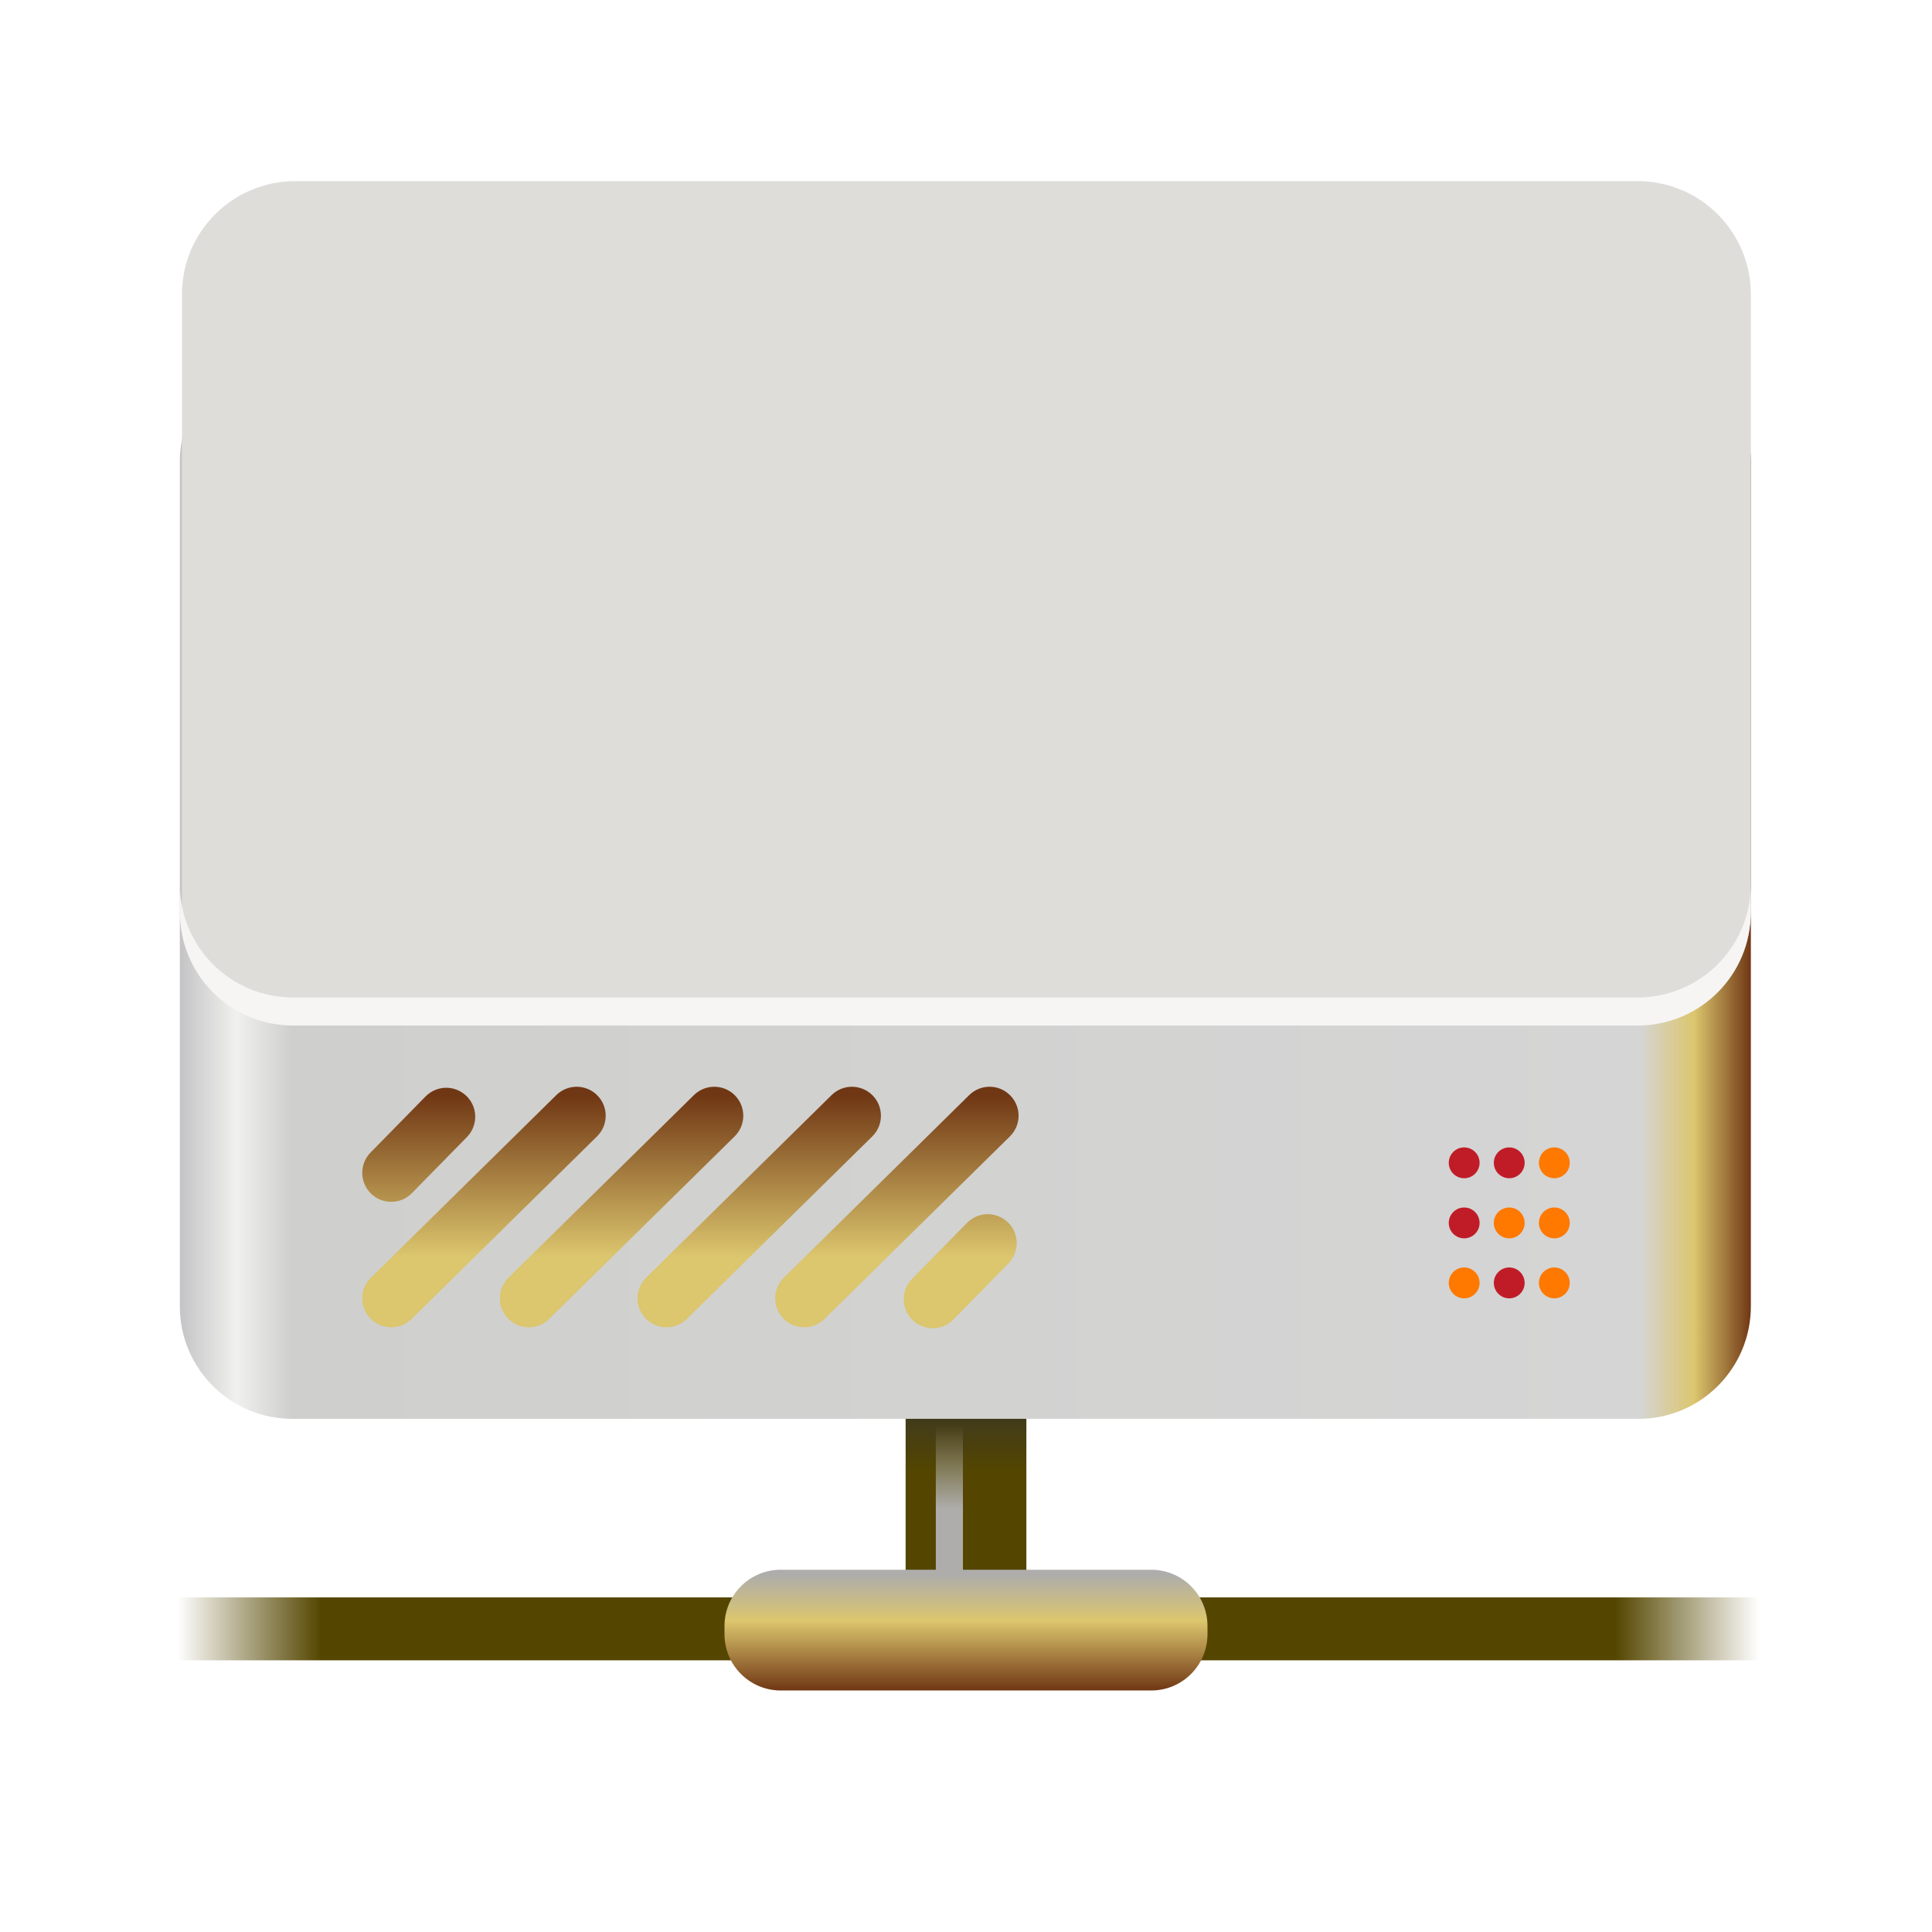
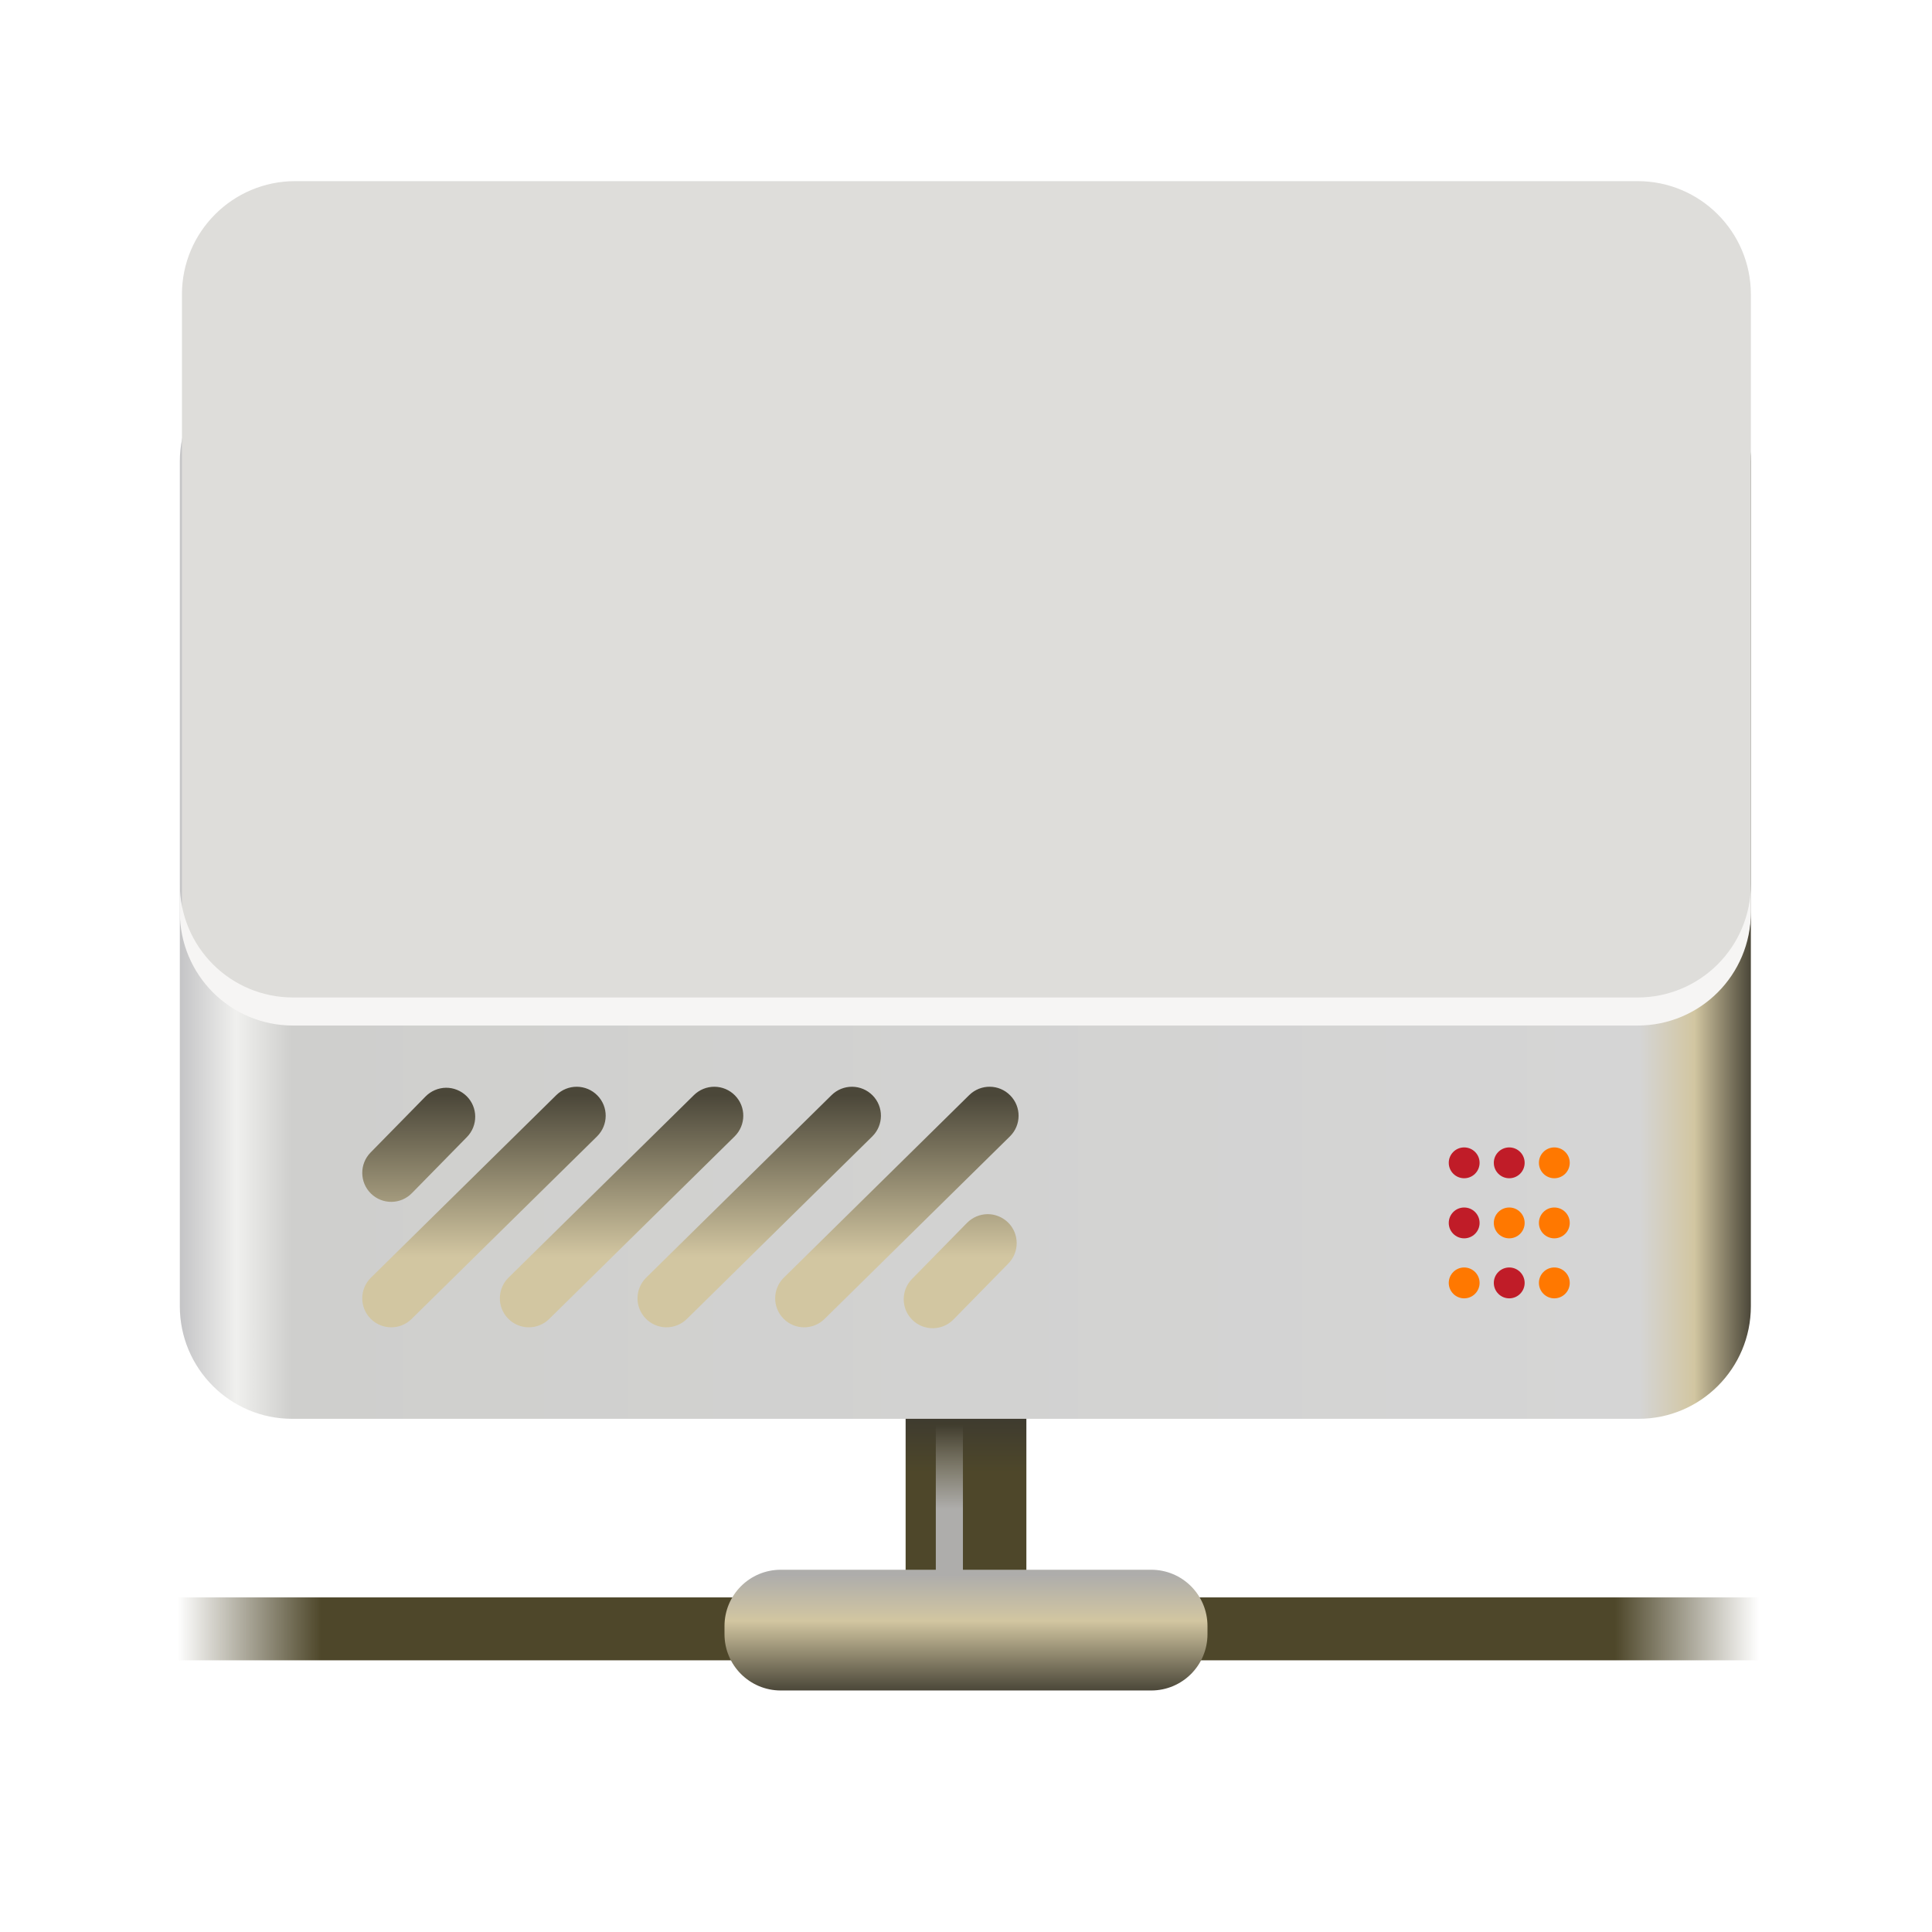
<svg xmlns="http://www.w3.org/2000/svg" height="128px" viewBox="0 0 128 128" width="128px">
  <linearGradient id="a" gradientTransform="matrix(0 -0.932866 -1 0 -0.000006 -170.9182)" gradientUnits="userSpaceOnUse" x1="-280.624" x2="-287.765" y1="-66.117" y2="-66.117">
    <stop offset="0" stop-color="#313133" />
-     <stop offset="1" stop-color="#544600" />
+     <stop offset="1" stop-color="#4e472a" />
  </linearGradient>
  <linearGradient id="b" gradientTransform="matrix(0 -1 -1 0 0 -172)" gradientUnits="userSpaceOnUse" x1="-271.975" x2="-266.415" y1="-62.938" y2="-62.938">
    <stop offset="0" stop-color="#aeadab" />
    <stop offset="1" stop-color="#aeadab" stop-opacity="0" />
  </linearGradient>
  <linearGradient id="c" gradientTransform="matrix(2.381786 0 0 2.083491 -2851.153 1636.157)" gradientUnits="userSpaceOnUse" x1="1202" x2="1246" y1="-735" y2="-735">
-     <stop offset="0" stop-color="#544600" stop-opacity="0" />
-     <stop offset="0.091" stop-color="#544600" />
-     <stop offset="0.909" stop-color="#544600" />
-     <stop offset="1" stop-color="#544600" stop-opacity="0" />
+     <stop offset="0" stop-color="#4e472a" stop-opacity="0" />
+     <stop offset="0.091" stop-color="#4e472a" />
+     <stop offset="0.909" stop-color="#4e472a" />
+     <stop offset="1" stop-color="#4e472a" stop-opacity="0" />
  </linearGradient>
  <linearGradient id="d" gradientTransform="matrix(0.25 0 0 0.166667 -164 168.6667)" gradientUnits="userSpaceOnUse" x1="904" x2="904" y1="-340" y2="-385.948">
-     <stop offset="0" stop-color="#703714" />
-     <stop offset="0.603" stop-color="#dcc66e" />
+     <stop offset="0" stop-color="#4b4739" />
+     <stop offset="0.603" stop-color="#d2c6a1" />
    <stop offset="1" stop-color="#aeadab" />
  </linearGradient>
  <linearGradient id="e" gradientTransform="matrix(0.232338 0 0 0.233165 -8.671706 198.7827)" gradientUnits="userSpaceOnUse" x1="88.596" x2="536.596" y1="-449.394" y2="-449.394">
    <stop offset="0" stop-color="#c4c4c6" />
    <stop offset="0.036" stop-color="#f0f0ee" />
    <stop offset="0.071" stop-color="#cfcfcd" />
    <stop offset="0.929" stop-color="#d5d5d5" />
-     <stop offset="0.964" stop-color="#dcc66e" />
-     <stop offset="1" stop-color="#703714" />
+     <stop offset="0.964" stop-color="#d2c6a1" />
+     <stop offset="1" stop-color="#4b4739" />
  </linearGradient>
  <linearGradient id="f" gradientUnits="userSpaceOnUse" x1="45.544" x2="45.544" y1="72.562" y2="83.275">
-     <stop offset="0" stop-color="#703714" />
-     <stop offset="1" stop-color="#dcc66e" />
+     <stop offset="0" stop-color="#4b4739" />
+     <stop offset="1" stop-color="#d2c6a1" />
  </linearGradient>
  <path d="m 68 105.211 v -29.852 h -8 v 29.852 z m 0 0" fill="url(#a)" />
  <path d="m 63.797 105.211 v -29.852 h -1.797 v 29.852 z m 0 0" fill="url(#b)" />
  <path d="m 8.18 105.832 h 111.945 v 4.168 h -111.945 z m 0 0" fill="url(#c)" />
  <path d="m 51.73 104 h 24.539 c 2.062 0 3.73 1.668 3.73 3.73 v 0.539 c 0 2.062 -1.668 3.73 -3.73 3.73 h -24.539 c -2.062 0 -3.73 -1.668 -3.73 -3.73 v -0.539 c 0 -2.062 1.668 -3.73 3.73 -3.73 z m 0 0" fill="url(#d)" />
  <path d="m 19.355 23.117 h 89.203 c 4.109 0 7.441 3.34 7.441 7.461 v 55.961 c 0 4.121 -3.332 7.461 -7.441 7.461 h -89.203 c -4.109 0 -7.441 -3.34 -7.441 -7.461 v -55.961 c 0 -4.121 3.332 -7.461 7.441 -7.461 z m 0 0" fill="url(#e)" />
  <path d="m 19.562 12 h 88.93 c 4.148 0 7.508 3.359 7.508 7.508 v 40.723 c 0 4.148 -3.359 7.508 -7.508 7.508 h -88.93 c -4.145 0 -7.508 -3.359 -7.508 -7.508 v -40.723 c 0 -4.148 3.363 -7.508 7.508 -7.508 z m 0 0" fill="#deddda" />
  <g fill="#ff7800">
    <path d="m 104 84.996 c 0 0.562 -0.457 1.023 -1.023 1.023 c -0.562 0 -1.02 -0.461 -1.02 -1.023 s 0.457 -1.023 1.02 -1.023 c 0.566 0 1.023 0.461 1.023 1.023 z m 0 0" />
    <path d="m 104 81.023 c 0 0.562 -0.457 1.02 -1.023 1.02 c -0.562 0 -1.02 -0.457 -1.02 -1.02 c 0 -0.566 0.457 -1.023 1.02 -1.023 c 0.566 0 1.023 0.457 1.023 1.023 z m 0 0" />
    <path d="m 104 77.039 c 0 0.566 -0.457 1.023 -1.023 1.023 c -0.562 0 -1.02 -0.457 -1.02 -1.023 c 0 -0.562 0.457 -1.02 1.02 -1.02 c 0.566 0 1.023 0.457 1.023 1.02 z m 0 0" />
  </g>
  <path d="m 11.914 58.566 v 1.859 c 0 4.168 3.348 7.52 7.508 7.52 h 89.066 c 4.16 0 7.512 -3.352 7.512 -7.52 v -1.859 c 0 4.164 -3.352 7.52 -7.512 7.52 h -89.066 c -4.16 0 -7.508 -3.355 -7.508 -7.52 z m 0 0" fill="#f6f5f4" />
  <path d="m 101.012 84.996 c 0 0.562 -0.457 1.023 -1.02 1.023 c -0.566 0 -1.023 -0.461 -1.023 -1.023 s 0.457 -1.023 1.023 -1.023 c 0.562 0 1.02 0.461 1.02 1.023 z m 0 0" fill="#c01c28" />
  <path d="m 101.012 81.023 c 0 0.562 -0.457 1.02 -1.02 1.02 c -0.566 0 -1.023 -0.457 -1.023 -1.02 c 0 -0.566 0.457 -1.023 1.023 -1.023 c 0.562 0 1.02 0.457 1.02 1.023 z m 0 0" fill="#ff7800" />
  <path d="m 101.012 77.039 c 0 0.566 -0.457 1.023 -1.02 1.023 c -0.566 0 -1.023 -0.457 -1.023 -1.023 c 0 -0.562 0.457 -1.02 1.023 -1.02 c 0.562 0 1.02 0.457 1.02 1.02 z m 0 0" fill="#c01c28" />
  <path d="m 98.027 84.996 c 0 0.562 -0.457 1.023 -1.023 1.023 c -0.562 0 -1.02 -0.461 -1.02 -1.023 s 0.457 -1.023 1.02 -1.023 c 0.566 0 1.023 0.461 1.023 1.023 z m 0 0" fill="#ff7800" />
  <path d="m 98.027 81.023 c 0 0.562 -0.457 1.02 -1.023 1.02 c -0.562 0 -1.02 -0.457 -1.02 -1.02 c 0 -0.566 0.457 -1.023 1.02 -1.023 c 0.566 0 1.023 0.457 1.023 1.023 z m 0 0" fill="#c01c28" />
  <path d="m 98.027 77.039 c 0 0.566 -0.457 1.023 -1.023 1.023 c -0.562 0 -1.02 -0.457 -1.02 -1.023 c 0 -0.562 0.457 -1.02 1.02 -1.02 c 0.566 0 1.023 0.457 1.023 1.02 z m 0 0" fill="#c01c28" />
  <path d="m 65.422 80.441 c -0.512 0.008 -0.996 0.215 -1.355 0.578 l -3.645 3.715 c -0.742 0.758 -0.73 1.973 0.027 2.715 c 0.758 0.742 1.973 0.73 2.715 -0.023 l 3.645 -3.719 c 0.742 -0.758 0.73 -1.973 -0.023 -2.715 c -0.367 -0.355 -0.855 -0.555 -1.363 -0.551 z m -35.875 -8.375 c -0.508 0.008 -0.996 0.215 -1.352 0.578 l -3.645 3.715 c -0.742 0.758 -0.73 1.973 0.023 2.715 c 0.758 0.746 1.973 0.734 2.715 -0.023 l 3.648 -3.719 c 0.742 -0.758 0.73 -1.973 -0.027 -2.715 c -0.363 -0.355 -0.855 -0.555 -1.363 -0.551 z m 8.676 -0.066 c -0.512 -0.004 -1 0.195 -1.363 0.551 l -12.285 12.098 c -0.758 0.746 -0.766 1.961 -0.023 2.715 c 0.746 0.758 1.961 0.766 2.715 0.023 l 12.289 -12.098 c 0.754 -0.746 0.766 -1.961 0.02 -2.715 c -0.355 -0.363 -0.844 -0.57 -1.352 -0.574 z m 9.117 0 c -0.512 -0.004 -1 0.195 -1.363 0.551 l -12.289 12.098 c -0.754 0.746 -0.762 1.961 -0.02 2.715 c 0.746 0.758 1.961 0.766 2.715 0.023 l 12.289 -12.098 c 0.754 -0.746 0.766 -1.961 0.02 -2.715 c -0.355 -0.363 -0.844 -0.57 -1.352 -0.574 z m 9.117 0 c -0.508 -0.004 -0.996 0.195 -1.359 0.551 l -12.289 12.098 c -0.754 0.746 -0.766 1.961 -0.02 2.715 c 0.355 0.363 0.844 0.57 1.352 0.574 c 0.512 0.004 1 -0.195 1.363 -0.551 l 12.289 -12.098 c 0.754 -0.746 0.762 -1.961 0.02 -2.715 c -0.359 -0.363 -0.844 -0.57 -1.355 -0.574 z m 7.758 0.551 l -12.285 12.098 c -0.754 0.746 -0.766 1.961 -0.02 2.715 c 0.742 0.758 1.957 0.766 2.715 0.023 l 12.285 -12.098 c 0.758 -0.746 0.766 -1.961 0.02 -2.715 c -0.742 -0.758 -1.957 -0.766 -2.715 -0.023 z m 0 0" fill="url(#f)" />
</svg>
